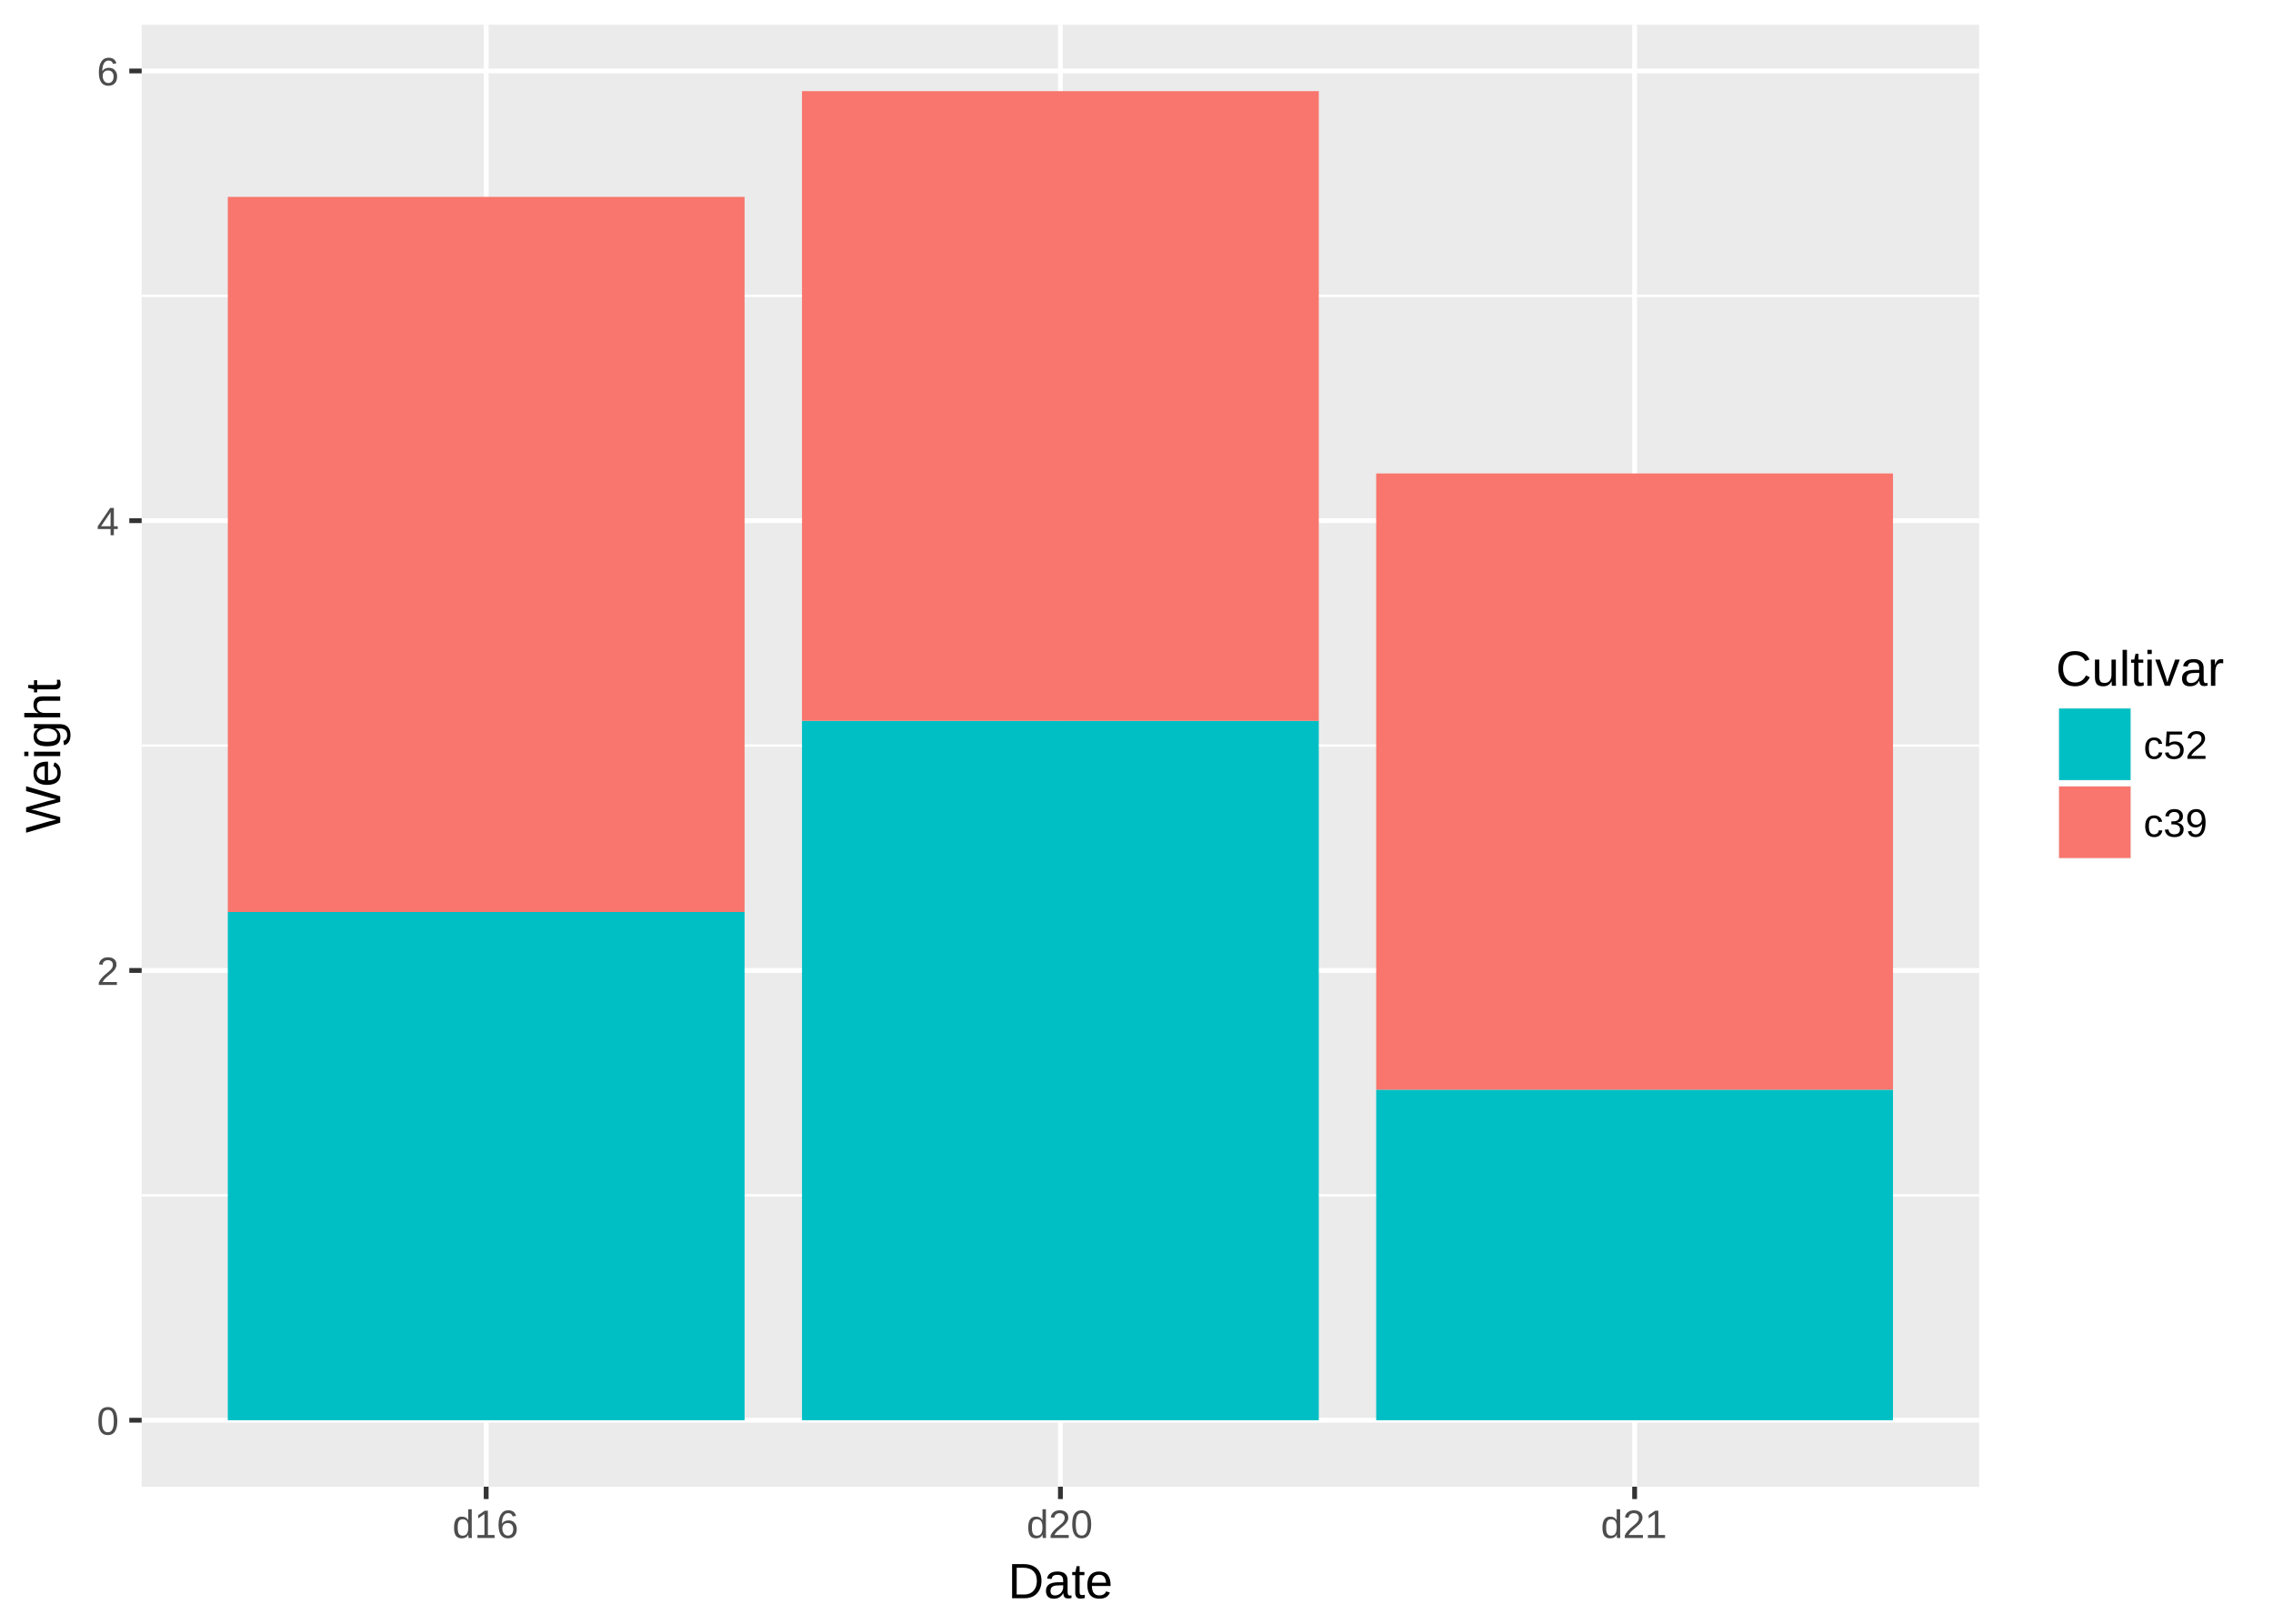
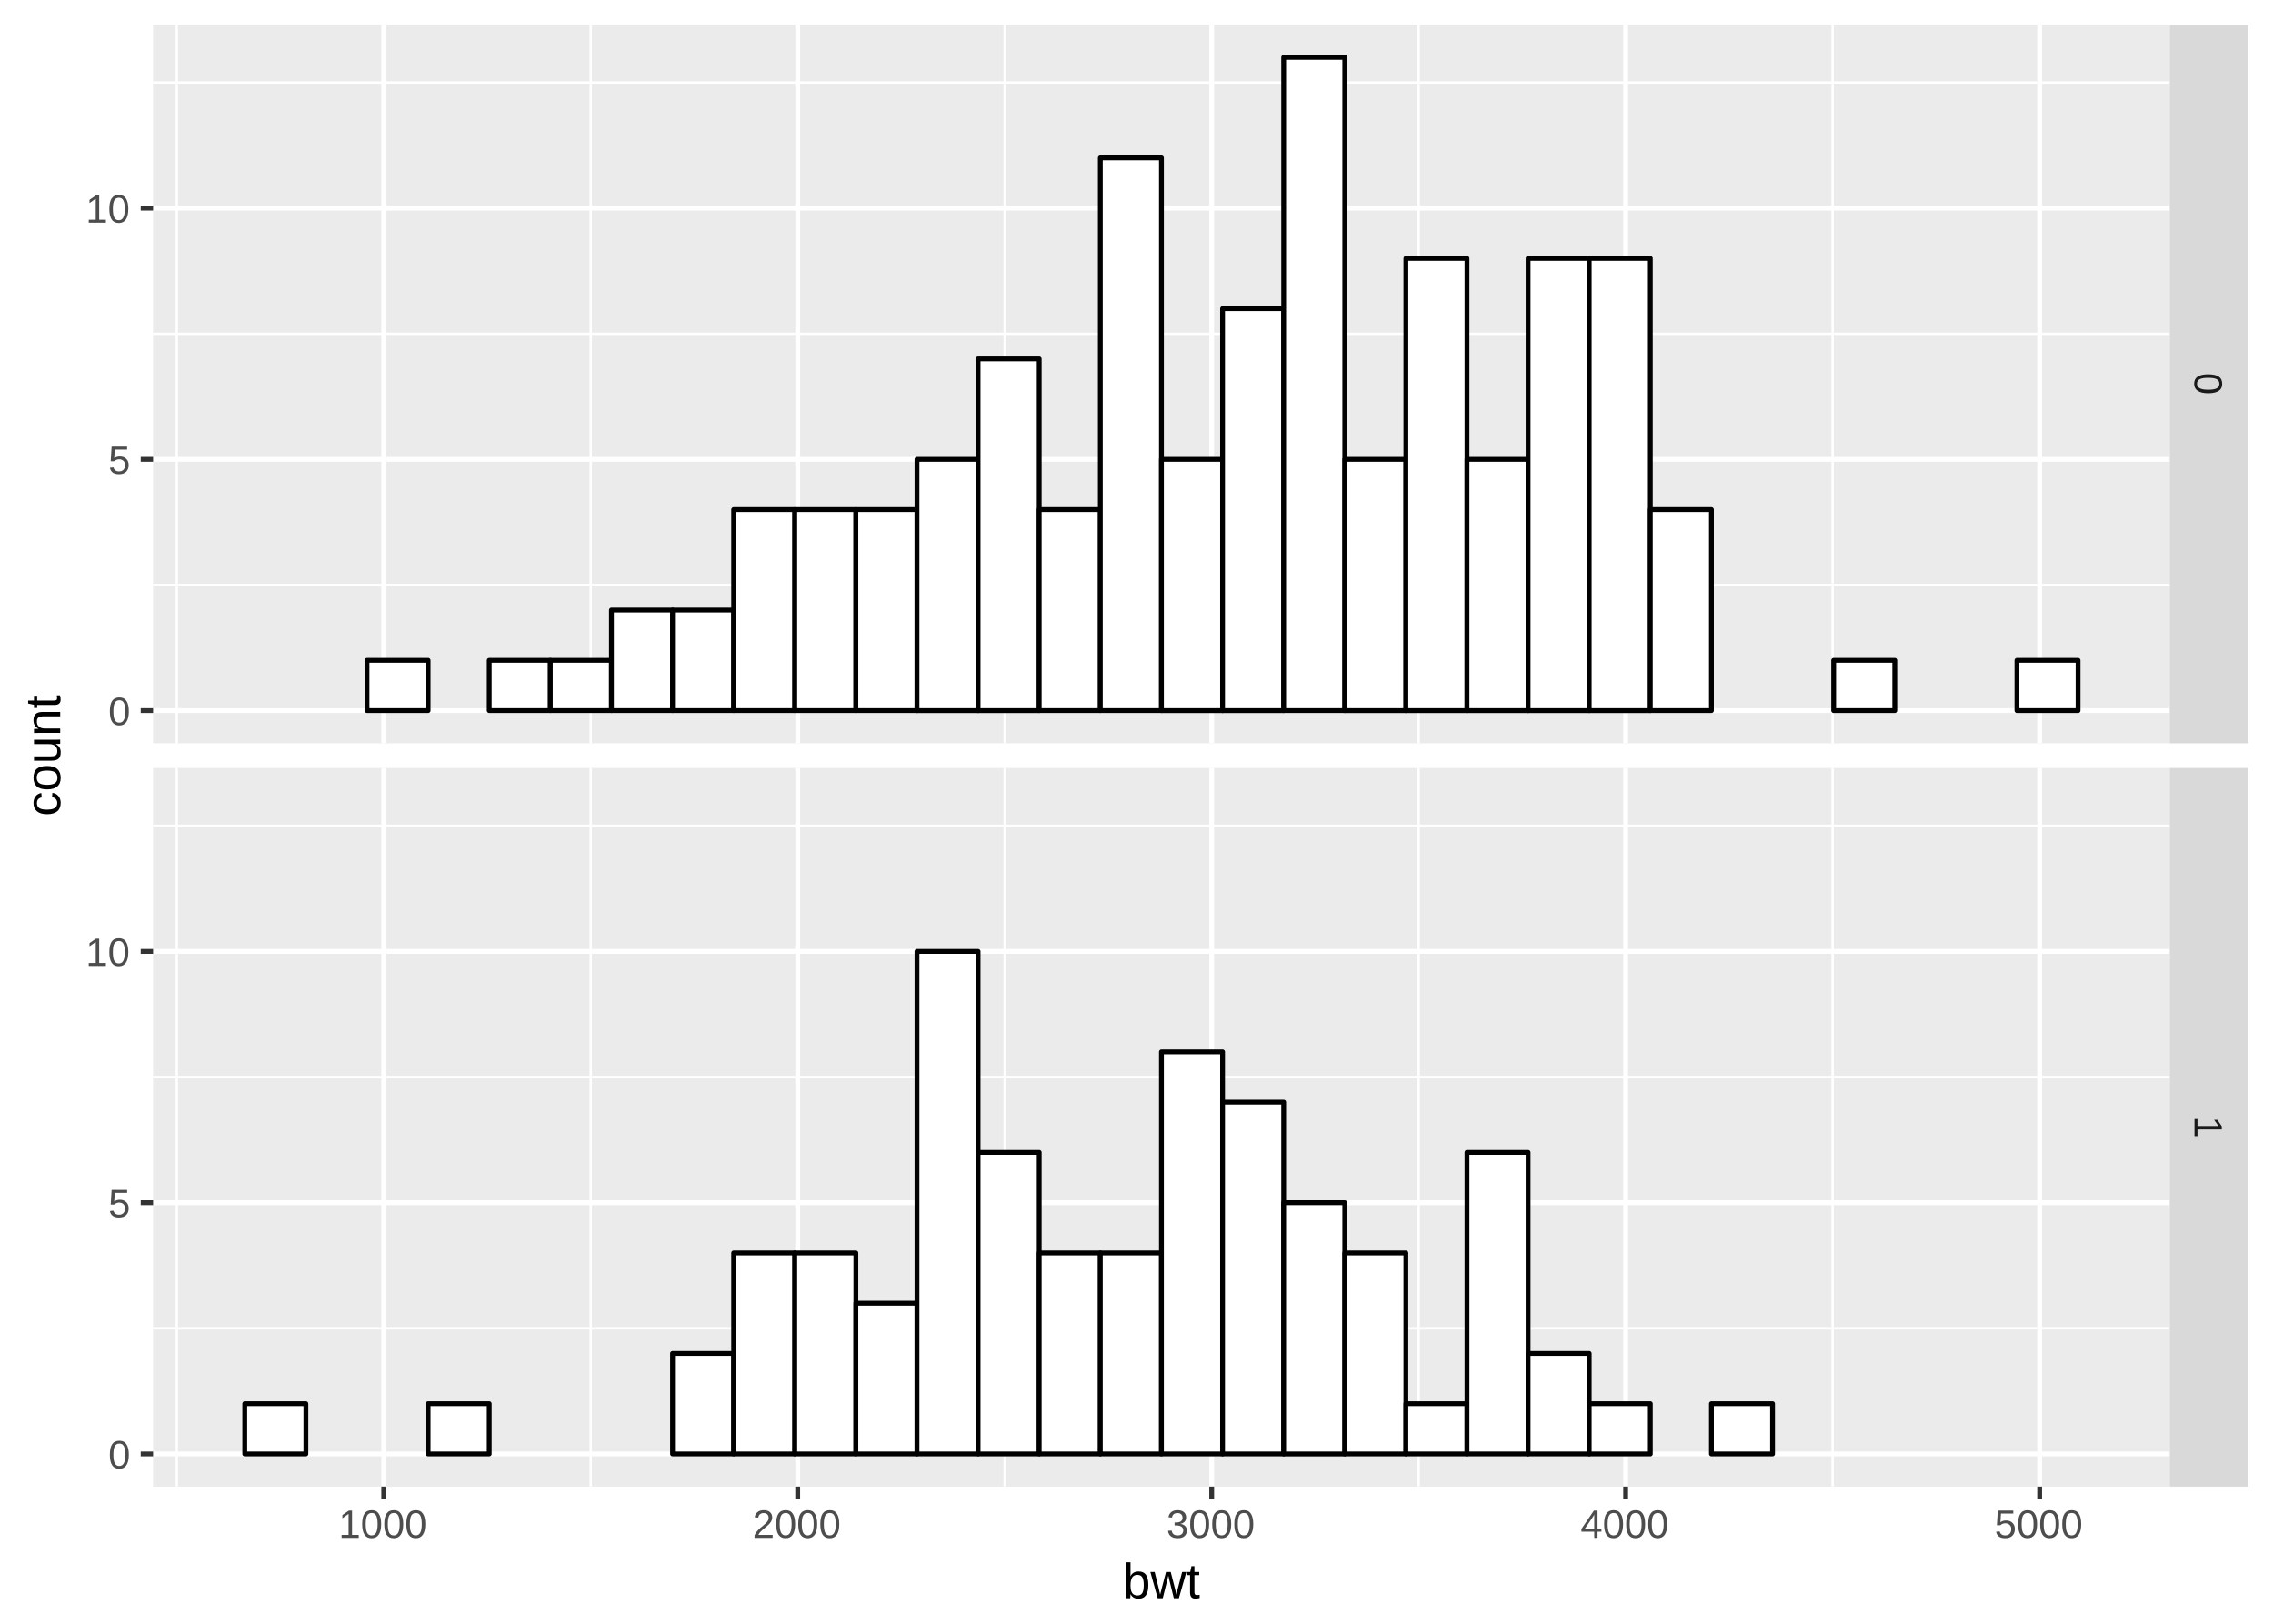
<svg xmlns="http://www.w3.org/2000/svg" viewBox="0 0 504.00 360.00">
  <defs>
    <style type="text/css">
    line, polyline, path, rect, circle {
      fill: none;
      stroke: #000000;
      stroke-linecap: round;
      stroke-linejoin: round;
      stroke-miterlimit: 10.00;
    }
  </style>
  </defs>
  <rect width="100%" height="100%" style="stroke: none; fill: #FFFFFF;" />
  <rect x="0.00" y="0.00" width="504.00" height="360.00" style="stroke-width: 1.07; stroke: #FFFFFF; fill: #FFFFFF;" />
  <defs>
-     <clipPath id="cpMzEuNDEwOHw0MzguODM5fDMyOS42MTd8NS40Nzk0NQ==">
-       <rect x="31.41" y="5.48" width="407.43" height="324.14" />
-     </clipPath>
-   </defs>
-   <rect x="31.41" y="5.48" width="407.43" height="324.14" style="stroke-width: 1.07; stroke: none; fill: #EBEBEB;" clip-path="url(#cpMzEuNDEwOHw0MzguODM5fDMyOS42MTd8NS40Nzk0NQ==)" />
-   <polyline points="31.41,265.02 438.84,265.02 " style="stroke-width: 0.53; stroke: #FFFFFF; stroke-linecap: butt;" clip-path="url(#cpMzEuNDEwOHw0MzguODM5fDMyOS42MTd8NS40Nzk0NQ==)" />
-   <polyline points="31.41,165.30 438.84,165.30 " style="stroke-width: 0.53; stroke: #FFFFFF; stroke-linecap: butt;" clip-path="url(#cpMzEuNDEwOHw0MzguODM5fDMyOS42MTd8NS40Nzk0NQ==)" />
-   <polyline points="31.41,65.59 438.84,65.59 " style="stroke-width: 0.53; stroke: #FFFFFF; stroke-linecap: butt;" clip-path="url(#cpMzEuNDEwOHw0MzguODM5fDMyOS42MTd8NS40Nzk0NQ==)" />
-   <polyline points="31.41,314.88 438.84,314.88 " style="stroke-width: 1.07; stroke: #FFFFFF; stroke-linecap: butt;" clip-path="url(#cpMzEuNDEwOHw0MzguODM5fDMyOS42MTd8NS40Nzk0NQ==)" />
-   <polyline points="31.41,215.16 438.84,215.16 " style="stroke-width: 1.07; stroke: #FFFFFF; stroke-linecap: butt;" clip-path="url(#cpMzEuNDEwOHw0MzguODM5fDMyOS42MTd8NS40Nzk0NQ==)" />
-   <polyline points="31.41,115.44 438.84,115.44 " style="stroke-width: 1.07; stroke: #FFFFFF; stroke-linecap: butt;" clip-path="url(#cpMzEuNDEwOHw0MzguODM5fDMyOS42MTd8NS40Nzk0NQ==)" />
-   <polyline points="31.41,15.73 438.84,15.73 " style="stroke-width: 1.07; stroke: #FFFFFF; stroke-linecap: butt;" clip-path="url(#cpMzEuNDEwOHw0MzguODM5fDMyOS42MTd8NS40Nzk0NQ==)" />
-   <polyline points="107.80,329.62 107.80,5.48 " style="stroke-width: 1.07; stroke: #FFFFFF; stroke-linecap: butt;" clip-path="url(#cpMzEuNDEwOHw0MzguODM5fDMyOS42MTd8NS40Nzk0NQ==)" />
-   <polyline points="235.13,329.62 235.13,5.48 " style="stroke-width: 1.07; stroke: #FFFFFF; stroke-linecap: butt;" clip-path="url(#cpMzEuNDEwOHw0MzguODM5fDMyOS42MTd8NS40Nzk0NQ==)" />
-   <polyline points="362.45,329.62 362.45,5.48 " style="stroke-width: 1.07; stroke: #FFFFFF; stroke-linecap: butt;" clip-path="url(#cpMzEuNDEwOHw0MzguODM5fDMyOS42MTd8NS40Nzk0NQ==)" />
-   <rect x="50.51" y="202.20" width="114.59" height="112.68" style="stroke-width: 1.07; stroke: none; stroke-linecap: butt; fill: #00BFC4;" clip-path="url(#cpMzEuNDEwOHw0MzguODM5fDMyOS42MTd8NS40Nzk0NQ==)" />
-   <rect x="50.51" y="43.65" width="114.59" height="158.55" style="stroke-width: 1.07; stroke: none; stroke-linecap: butt; fill: #F8766D;" clip-path="url(#cpMzEuNDEwOHw0MzguODM5fDMyOS42MTd8NS40Nzk0NQ==)" />
-   <rect x="177.83" y="159.82" width="114.59" height="155.06" style="stroke-width: 1.07; stroke: none; stroke-linecap: butt; fill: #00BFC4;" clip-path="url(#cpMzEuNDEwOHw0MzguODM5fDMyOS42MTd8NS40Nzk0NQ==)" />
-   <rect x="177.83" y="20.21" width="114.59" height="139.61" style="stroke-width: 1.07; stroke: none; stroke-linecap: butt; fill: #F8766D;" clip-path="url(#cpMzEuNDEwOHw0MzguODM5fDMyOS42MTd8NS40Nzk0NQ==)" />
-   <rect x="305.15" y="241.59" width="114.59" height="73.29" style="stroke-width: 1.07; stroke: none; stroke-linecap: butt; fill: #00BFC4;" clip-path="url(#cpMzEuNDEwOHw0MzguODM5fDMyOS42MTd8NS40Nzk0NQ==)" />
-   <rect x="305.15" y="104.97" width="114.59" height="136.62" style="stroke-width: 1.07; stroke: none; stroke-linecap: butt; fill: #F8766D;" clip-path="url(#cpMzEuNDEwOHw0MzguODM5fDMyOS42MTd8NS40Nzk0NQ==)" />
-   <defs>
-     <clipPath id="cpMHw1MDR8MzYwfDA=">
-       <rect x="0.00" y="0.00" width="504.00" height="360.00" />
-     </clipPath>
-   </defs>
-   <g clip-path="url(#cpMHw1MDR8MzYwfDA=)">
-     <text x="21.47" y="318.10" style="font-size: 8.80px; fill: #4D4D4D; font-family: Arial;" textLength="5.01px" lengthAdjust="spacingAndGlyphs">0</text>
-   </g>
-   <g clip-path="url(#cpMHw1MDR8MzYwfDA=)">
-     <text x="21.47" y="218.38" style="font-size: 8.80px; fill: #4D4D4D; font-family: Arial;" textLength="5.01px" lengthAdjust="spacingAndGlyphs">2</text>
-   </g>
-   <g clip-path="url(#cpMHw1MDR8MzYwfDA=)">
-     <text x="21.47" y="118.66" style="font-size: 8.80px; fill: #4D4D4D; font-family: Arial;" textLength="5.01px" lengthAdjust="spacingAndGlyphs">4</text>
-   </g>
-   <g clip-path="url(#cpMHw1MDR8MzYwfDA=)">
-     <text x="21.47" y="18.94" style="font-size: 8.80px; fill: #4D4D4D; font-family: Arial;" textLength="5.01px" lengthAdjust="spacingAndGlyphs">6</text>
-   </g>
-   <polyline points="28.67,314.88 31.41,314.88 " style="stroke-width: 1.07; stroke: #333333; stroke-linecap: butt;" clip-path="url(#cpMHw1MDR8MzYwfDA=)" />
-   <polyline points="28.67,215.16 31.41,215.16 " style="stroke-width: 1.07; stroke: #333333; stroke-linecap: butt;" clip-path="url(#cpMHw1MDR8MzYwfDA=)" />
-   <polyline points="28.67,115.44 31.41,115.44 " style="stroke-width: 1.07; stroke: #333333; stroke-linecap: butt;" clip-path="url(#cpMHw1MDR8MzYwfDA=)" />
-   <polyline points="28.67,15.73 31.41,15.73 " style="stroke-width: 1.07; stroke: #333333; stroke-linecap: butt;" clip-path="url(#cpMHw1MDR8MzYwfDA=)" />
-   <polyline points="107.80,332.36 107.80,329.62 " style="stroke-width: 1.07; stroke: #333333; stroke-linecap: butt;" clip-path="url(#cpMHw1MDR8MzYwfDA=)" />
-   <polyline points="235.13,332.36 235.13,329.62 " style="stroke-width: 1.07; stroke: #333333; stroke-linecap: butt;" clip-path="url(#cpMHw1MDR8MzYwfDA=)" />
-   <polyline points="362.45,332.36 362.45,329.62 " style="stroke-width: 1.07; stroke: #333333; stroke-linecap: butt;" clip-path="url(#cpMHw1MDR8MzYwfDA=)" />
-   <g clip-path="url(#cpMHw1MDR8MzYwfDA=)">
-     <text x="100.30" y="340.99" style="font-size: 8.80px; fill: #4D4D4D; font-family: Arial;" textLength="15.02px" lengthAdjust="spacingAndGlyphs">d16</text>
-   </g>
-   <g clip-path="url(#cpMHw1MDR8MzYwfDA=)">
-     <text x="227.62" y="340.99" style="font-size: 8.80px; fill: #4D4D4D; font-family: Arial;" textLength="15.02px" lengthAdjust="spacingAndGlyphs">d20</text>
-   </g>
-   <g clip-path="url(#cpMHw1MDR8MzYwfDA=)">
-     <text x="354.94" y="340.99" style="font-size: 8.80px; fill: #4D4D4D; font-family: Arial;" textLength="15.02px" lengthAdjust="spacingAndGlyphs">d21</text>
-   </g>
-   <g clip-path="url(#cpMHw1MDR8MzYwfDA=)">
-     <text x="223.51" y="354.34" style="font-size: 11.00px; font-family: Arial;" textLength="23.24px" lengthAdjust="spacingAndGlyphs">Date</text>
-   </g>
-   <g clip-path="url(#cpMHw1MDR8MzYwfDA=)">
-     <text transform="translate(13.35,184.67) rotate(-90)" style="font-size: 11.00px; font-family: Arial;" textLength="34.24px" lengthAdjust="spacingAndGlyphs">Weight</text>
-   </g>
-   <rect x="450.18" y="138.49" width="48.34" height="58.12" style="stroke-width: 1.07; stroke: none; fill: #FFFFFF;" clip-path="url(#cpMHw1MDR8MzYwfDA=)" />
-   <g clip-path="url(#cpMHw1MDR8MzYwfDA=)">
-     <text x="455.85" y="152.05" style="font-size: 11.00px; font-family: Arial;" textLength="37.29px" lengthAdjust="spacingAndGlyphs">Cultivar</text>
-   </g>
-   <rect x="455.85" y="156.38" width="17.28" height="17.28" style="stroke-width: 1.07; stroke: #FFFFFF; fill: #F2F2F2;" clip-path="url(#cpMHw1MDR8MzYwfDA=)" />
-   <rect x="456.56" y="157.09" width="15.86" height="15.86" style="stroke-width: 1.07; stroke: none; stroke-linejoin: miter; fill: #00BFC4;" clip-path="url(#cpMHw1MDR8MzYwfDA=)" />
-   <rect x="455.85" y="173.66" width="17.28" height="17.28" style="stroke-width: 1.07; stroke: #FFFFFF; fill: #F2F2F2;" clip-path="url(#cpMHw1MDR8MzYwfDA=)" />
-   <rect x="456.56" y="174.37" width="15.86" height="15.86" style="stroke-width: 1.07; stroke: none; stroke-linejoin: miter; fill: #F8766D;" clip-path="url(#cpMHw1MDR8MzYwfDA=)" />
-   <g clip-path="url(#cpMHw1MDR8MzYwfDA=)">
-     <text x="475.29" y="168.24" style="font-size: 8.80px; font-family: Arial;" textLength="14.51px" lengthAdjust="spacingAndGlyphs">c52</text>
-   </g>
-   <g clip-path="url(#cpMHw1MDR8MzYwfDA=)">
-     <text x="475.29" y="185.52" style="font-size: 8.80px; font-family: Arial;" textLength="14.51px" lengthAdjust="spacingAndGlyphs">c39</text>
+     <clipPath id="cpMzMuOTUzNHw0ODEuMXwxNjQuNzk2fDUuNDc5NDU=">
+       <rect x="33.95" y="5.48" width="447.15" height="159.32" />
+     </clipPath>
+   </defs>
+   <rect x="33.95" y="5.48" width="447.15" height="159.32" style="stroke-width: 1.07; stroke: none; fill: #EBEBEB;" clip-path="url(#cpMzMuOTUzNHw0ODEuMXwxNjQuNzk2fDUuNDc5NDU=)" />
+   <polyline points="33.95,129.70 481.10,129.70 " style="stroke-width: 0.53; stroke: #FFFFFF; stroke-linecap: butt;" clip-path="url(#cpMzMuOTUzNHw0ODEuMXwxNjQuNzk2fDUuNDc5NDU=)" />
+   <polyline points="33.95,74.00 481.10,74.00 " style="stroke-width: 0.53; stroke: #FFFFFF; stroke-linecap: butt;" clip-path="url(#cpMzMuOTUzNHw0ODEuMXwxNjQuNzk2fDUuNDc5NDU=)" />
+   <polyline points="33.95,18.29 481.10,18.29 " style="stroke-width: 0.53; stroke: #FFFFFF; stroke-linecap: butt;" clip-path="url(#cpMzMuOTUzNHw0ODEuMXwxNjQuNzk2fDUuNDc5NDU=)" />
+   <polyline points="39.20,164.80 39.20,5.48 " style="stroke-width: 0.53; stroke: #FFFFFF; stroke-linecap: butt;" clip-path="url(#cpMzMuOTUzNHw0ODEuMXwxNjQuNzk2fDUuNDc5NDU=)" />
+   <polyline points="130.99,164.80 130.99,5.48 " style="stroke-width: 0.53; stroke: #FFFFFF; stroke-linecap: butt;" clip-path="url(#cpMzMuOTUzNHw0ODEuMXwxNjQuNzk2fDUuNDc5NDU=)" />
+   <polyline points="222.78,164.80 222.78,5.48 " style="stroke-width: 0.53; stroke: #FFFFFF; stroke-linecap: butt;" clip-path="url(#cpMzMuOTUzNHw0ODEuMXwxNjQuNzk2fDUuNDc5NDU=)" />
+   <polyline points="314.56,164.80 314.56,5.48 " style="stroke-width: 0.53; stroke: #FFFFFF; stroke-linecap: butt;" clip-path="url(#cpMzMuOTUzNHw0ODEuMXwxNjQuNzk2fDUuNDc5NDU=)" />
+   <polyline points="406.35,164.80 406.35,5.48 " style="stroke-width: 0.53; stroke: #FFFFFF; stroke-linecap: butt;" clip-path="url(#cpMzMuOTUzNHw0ODEuMXwxNjQuNzk2fDUuNDc5NDU=)" />
+   <polyline points="33.95,157.55 481.10,157.55 " style="stroke-width: 1.07; stroke: #FFFFFF; stroke-linecap: butt;" clip-path="url(#cpMzMuOTUzNHw0ODEuMXwxNjQuNzk2fDUuNDc5NDU=)" />
+   <polyline points="33.95,101.85 481.10,101.85 " style="stroke-width: 1.07; stroke: #FFFFFF; stroke-linecap: butt;" clip-path="url(#cpMzMuOTUzNHw0ODEuMXwxNjQuNzk2fDUuNDc5NDU=)" />
+   <polyline points="33.95,46.14 481.10,46.14 " style="stroke-width: 1.07; stroke: #FFFFFF; stroke-linecap: butt;" clip-path="url(#cpMzMuOTUzNHw0ODEuMXwxNjQuNzk2fDUuNDc5NDU=)" />
+   <polyline points="85.09,164.80 85.09,5.48 " style="stroke-width: 1.07; stroke: #FFFFFF; stroke-linecap: butt;" clip-path="url(#cpMzMuOTUzNHw0ODEuMXwxNjQuNzk2fDUuNDc5NDU=)" />
+   <polyline points="176.88,164.80 176.88,5.48 " style="stroke-width: 1.07; stroke: #FFFFFF; stroke-linecap: butt;" clip-path="url(#cpMzMuOTUzNHw0ODEuMXwxNjQuNzk2fDUuNDc5NDU=)" />
+   <polyline points="268.67,164.80 268.67,5.48 " style="stroke-width: 1.07; stroke: #FFFFFF; stroke-linecap: butt;" clip-path="url(#cpMzMuOTUzNHw0ODEuMXwxNjQuNzk2fDUuNDc5NDU=)" />
+   <polyline points="360.46,164.80 360.46,5.48 " style="stroke-width: 1.07; stroke: #FFFFFF; stroke-linecap: butt;" clip-path="url(#cpMzMuOTUzNHw0ODEuMXwxNjQuNzk2fDUuNDc5NDU=)" />
+   <polyline points="452.25,164.80 452.25,5.48 " style="stroke-width: 1.07; stroke: #FFFFFF; stroke-linecap: butt;" clip-path="url(#cpMzMuOTUzNHw0ODEuMXwxNjQuNzk2fDUuNDc5NDU=)" />
+   <rect x="54.28" y="157.55" width="13.55" height="0.00" style="stroke-width: 1.07; stroke-linecap: butt; fill: #FFFFFF;" clip-path="url(#cpMzMuOTUzNHw0ODEuMXwxNjQuNzk2fDUuNDc5NDU=)" />
+   <rect x="67.83" y="157.55" width="13.55" height="0.00" style="stroke-width: 1.07; stroke-linecap: butt; fill: #FFFFFF;" clip-path="url(#cpMzMuOTUzNHw0ODEuMXwxNjQuNzk2fDUuNDc5NDU=)" />
+   <rect x="81.38" y="146.41" width="13.55" height="11.14" style="stroke-width: 1.07; stroke-linecap: butt; fill: #FFFFFF;" clip-path="url(#cpMzMuOTUzNHw0ODEuMXwxNjQuNzk2fDUuNDc5NDU=)" />
+   <rect x="94.93" y="157.55" width="13.55" height="0.00" style="stroke-width: 1.07; stroke-linecap: butt; fill: #FFFFFF;" clip-path="url(#cpMzMuOTUzNHw0ODEuMXwxNjQuNzk2fDUuNDc5NDU=)" />
+   <rect x="108.48" y="146.41" width="13.55" height="11.14" style="stroke-width: 1.07; stroke-linecap: butt; fill: #FFFFFF;" clip-path="url(#cpMzMuOTUzNHw0ODEuMXwxNjQuNzk2fDUuNDc5NDU=)" />
+   <rect x="122.03" y="146.41" width="13.55" height="11.14" style="stroke-width: 1.07; stroke-linecap: butt; fill: #FFFFFF;" clip-path="url(#cpMzMuOTUzNHw0ODEuMXwxNjQuNzk2fDUuNDc5NDU=)" />
+   <rect x="135.58" y="135.27" width="13.55" height="22.28" style="stroke-width: 1.07; stroke-linecap: butt; fill: #FFFFFF;" clip-path="url(#cpMzMuOTUzNHw0ODEuMXwxNjQuNzk2fDUuNDc5NDU=)" />
+   <rect x="149.13" y="135.27" width="13.55" height="22.28" style="stroke-width: 1.07; stroke-linecap: butt; fill: #FFFFFF;" clip-path="url(#cpMzMuOTUzNHw0ODEuMXwxNjQuNzk2fDUuNDc5NDU=)" />
+   <rect x="162.68" y="112.99" width="13.55" height="44.56" style="stroke-width: 1.07; stroke-linecap: butt; fill: #FFFFFF;" clip-path="url(#cpMzMuOTUzNHw0ODEuMXwxNjQuNzk2fDUuNDc5NDU=)" />
+   <rect x="176.23" y="112.99" width="13.55" height="44.56" style="stroke-width: 1.07; stroke-linecap: butt; fill: #FFFFFF;" clip-path="url(#cpMzMuOTUzNHw0ODEuMXwxNjQuNzk2fDUuNDc5NDU=)" />
+   <rect x="189.78" y="112.99" width="13.55" height="44.56" style="stroke-width: 1.07; stroke-linecap: butt; fill: #FFFFFF;" clip-path="url(#cpMzMuOTUzNHw0ODEuMXwxNjQuNzk2fDUuNDc5NDU=)" />
+   <rect x="203.33" y="101.85" width="13.55" height="55.71" style="stroke-width: 1.07; stroke-linecap: butt; fill: #FFFFFF;" clip-path="url(#cpMzMuOTUzNHw0ODEuMXwxNjQuNzk2fDUuNDc5NDU=)" />
+   <rect x="216.88" y="79.57" width="13.55" height="77.99" style="stroke-width: 1.07; stroke-linecap: butt; fill: #FFFFFF;" clip-path="url(#cpMzMuOTUzNHw0ODEuMXwxNjQuNzk2fDUuNDc5NDU=)" />
+   <rect x="230.43" y="112.99" width="13.55" height="44.56" style="stroke-width: 1.07; stroke-linecap: butt; fill: #FFFFFF;" clip-path="url(#cpMzMuOTUzNHw0ODEuMXwxNjQuNzk2fDUuNDc5NDU=)" />
+   <rect x="243.98" y="35.00" width="13.55" height="122.55" style="stroke-width: 1.07; stroke-linecap: butt; fill: #FFFFFF;" clip-path="url(#cpMzMuOTUzNHw0ODEuMXwxNjQuNzk2fDUuNDc5NDU=)" />
+   <rect x="257.53" y="101.85" width="13.55" height="55.71" style="stroke-width: 1.07; stroke-linecap: butt; fill: #FFFFFF;" clip-path="url(#cpMzMuOTUzNHw0ODEuMXwxNjQuNzk2fDUuNDc5NDU=)" />
+   <rect x="271.08" y="68.43" width="13.55" height="89.13" style="stroke-width: 1.07; stroke-linecap: butt; fill: #FFFFFF;" clip-path="url(#cpMzMuOTUzNHw0ODEuMXwxNjQuNzk2fDUuNDc5NDU=)" />
+   <rect x="284.63" y="12.72" width="13.55" height="144.83" style="stroke-width: 1.07; stroke-linecap: butt; fill: #FFFFFF;" clip-path="url(#cpMzMuOTUzNHw0ODEuMXwxNjQuNzk2fDUuNDc5NDU=)" />
+   <rect x="298.18" y="101.85" width="13.55" height="55.71" style="stroke-width: 1.07; stroke-linecap: butt; fill: #FFFFFF;" clip-path="url(#cpMzMuOTUzNHw0ODEuMXwxNjQuNzk2fDUuNDc5NDU=)" />
+   <rect x="311.73" y="57.29" width="13.55" height="100.27" style="stroke-width: 1.07; stroke-linecap: butt; fill: #FFFFFF;" clip-path="url(#cpMzMuOTUzNHw0ODEuMXwxNjQuNzk2fDUuNDc5NDU=)" />
+   <rect x="325.28" y="101.85" width="13.55" height="55.71" style="stroke-width: 1.07; stroke-linecap: butt; fill: #FFFFFF;" clip-path="url(#cpMzMuOTUzNHw0ODEuMXwxNjQuNzk2fDUuNDc5NDU=)" />
+   <rect x="338.83" y="57.29" width="13.55" height="100.27" style="stroke-width: 1.07; stroke-linecap: butt; fill: #FFFFFF;" clip-path="url(#cpMzMuOTUzNHw0ODEuMXwxNjQuNzk2fDUuNDc5NDU=)" />
+   <rect x="352.38" y="57.29" width="13.55" height="100.27" style="stroke-width: 1.07; stroke-linecap: butt; fill: #FFFFFF;" clip-path="url(#cpMzMuOTUzNHw0ODEuMXwxNjQuNzk2fDUuNDc5NDU=)" />
+   <rect x="365.93" y="112.99" width="13.55" height="44.56" style="stroke-width: 1.07; stroke-linecap: butt; fill: #FFFFFF;" clip-path="url(#cpMzMuOTUzNHw0ODEuMXwxNjQuNzk2fDUuNDc5NDU=)" />
+   <rect x="379.48" y="157.55" width="13.55" height="0.00" style="stroke-width: 1.07; stroke-linecap: butt; fill: #FFFFFF;" clip-path="url(#cpMzMuOTUzNHw0ODEuMXwxNjQuNzk2fDUuNDc5NDU=)" />
+   <rect x="393.03" y="157.55" width="13.55" height="0.00" style="stroke-width: 1.07; stroke-linecap: butt; fill: #FFFFFF;" clip-path="url(#cpMzMuOTUzNHw0ODEuMXwxNjQuNzk2fDUuNDc5NDU=)" />
+   <rect x="406.58" y="146.41" width="13.55" height="11.14" style="stroke-width: 1.07; stroke-linecap: butt; fill: #FFFFFF;" clip-path="url(#cpMzMuOTUzNHw0ODEuMXwxNjQuNzk2fDUuNDc5NDU=)" />
+   <rect x="420.13" y="157.55" width="13.55" height="0.00" style="stroke-width: 1.07; stroke-linecap: butt; fill: #FFFFFF;" clip-path="url(#cpMzMuOTUzNHw0ODEuMXwxNjQuNzk2fDUuNDc5NDU=)" />
+   <rect x="433.68" y="157.55" width="13.55" height="0.00" style="stroke-width: 1.07; stroke-linecap: butt; fill: #FFFFFF;" clip-path="url(#cpMzMuOTUzNHw0ODEuMXwxNjQuNzk2fDUuNDc5NDU=)" />
+   <rect x="447.22" y="146.41" width="13.55" height="11.14" style="stroke-width: 1.07; stroke-linecap: butt; fill: #FFFFFF;" clip-path="url(#cpMzMuOTUzNHw0ODEuMXwxNjQuNzk2fDUuNDc5NDU=)" />
+   <defs>
+     <clipPath id="cpMHw1MDR8MzYwfDA=">
+       <rect x="0.00" y="0.00" width="504.00" height="360.00" />
+     </clipPath>
+   </defs>
+   <defs>
+     <clipPath id="cpMzMuOTUzNHw0ODEuMXwzMjkuNTkzfDE3MC4yNzY=">
+       <rect x="33.95" y="170.28" width="447.15" height="159.32" />
+     </clipPath>
+   </defs>
+   <rect x="33.95" y="170.28" width="447.15" height="159.32" style="stroke-width: 1.07; stroke: none; fill: #EBEBEB;" clip-path="url(#cpMzMuOTUzNHw0ODEuMXwzMjkuNTkzfDE3MC4yNzY=)" />
+   <polyline points="33.95,294.50 481.10,294.50 " style="stroke-width: 0.53; stroke: #FFFFFF; stroke-linecap: butt;" clip-path="url(#cpMzMuOTUzNHw0ODEuMXwzMjkuNTkzfDE3MC4yNzY=)" />
+   <polyline points="33.95,238.79 481.10,238.79 " style="stroke-width: 0.53; stroke: #FFFFFF; stroke-linecap: butt;" clip-path="url(#cpMzMuOTUzNHw0ODEuMXwzMjkuNTkzfDE3MC4yNzY=)" />
+   <polyline points="33.95,183.09 481.10,183.09 " style="stroke-width: 0.53; stroke: #FFFFFF; stroke-linecap: butt;" clip-path="url(#cpMzMuOTUzNHw0ODEuMXwzMjkuNTkzfDE3MC4yNzY=)" />
+   <polyline points="39.20,329.59 39.20,170.28 " style="stroke-width: 0.53; stroke: #FFFFFF; stroke-linecap: butt;" clip-path="url(#cpMzMuOTUzNHw0ODEuMXwzMjkuNTkzfDE3MC4yNzY=)" />
+   <polyline points="130.99,329.59 130.99,170.28 " style="stroke-width: 0.53; stroke: #FFFFFF; stroke-linecap: butt;" clip-path="url(#cpMzMuOTUzNHw0ODEuMXwzMjkuNTkzfDE3MC4yNzY=)" />
+   <polyline points="222.78,329.59 222.78,170.28 " style="stroke-width: 0.53; stroke: #FFFFFF; stroke-linecap: butt;" clip-path="url(#cpMzMuOTUzNHw0ODEuMXwzMjkuNTkzfDE3MC4yNzY=)" />
+   <polyline points="314.56,329.59 314.56,170.28 " style="stroke-width: 0.53; stroke: #FFFFFF; stroke-linecap: butt;" clip-path="url(#cpMzMuOTUzNHw0ODEuMXwzMjkuNTkzfDE3MC4yNzY=)" />
+   <polyline points="406.35,329.59 406.35,170.28 " style="stroke-width: 0.53; stroke: #FFFFFF; stroke-linecap: butt;" clip-path="url(#cpMzMuOTUzNHw0ODEuMXwzMjkuNTkzfDE3MC4yNzY=)" />
+   <polyline points="33.95,322.35 481.10,322.35 " style="stroke-width: 1.07; stroke: #FFFFFF; stroke-linecap: butt;" clip-path="url(#cpMzMuOTUzNHw0ODEuMXwzMjkuNTkzfDE3MC4yNzY=)" />
+   <polyline points="33.95,266.65 481.10,266.65 " style="stroke-width: 1.07; stroke: #FFFFFF; stroke-linecap: butt;" clip-path="url(#cpMzMuOTUzNHw0ODEuMXwzMjkuNTkzfDE3MC4yNzY=)" />
+   <polyline points="33.95,210.94 481.10,210.94 " style="stroke-width: 1.07; stroke: #FFFFFF; stroke-linecap: butt;" clip-path="url(#cpMzMuOTUzNHw0ODEuMXwzMjkuNTkzfDE3MC4yNzY=)" />
+   <polyline points="85.09,329.59 85.09,170.28 " style="stroke-width: 1.07; stroke: #FFFFFF; stroke-linecap: butt;" clip-path="url(#cpMzMuOTUzNHw0ODEuMXwzMjkuNTkzfDE3MC4yNzY=)" />
+   <polyline points="176.88,329.59 176.88,170.28 " style="stroke-width: 1.07; stroke: #FFFFFF; stroke-linecap: butt;" clip-path="url(#cpMzMuOTUzNHw0ODEuMXwzMjkuNTkzfDE3MC4yNzY=)" />
+   <polyline points="268.67,329.59 268.67,170.28 " style="stroke-width: 1.07; stroke: #FFFFFF; stroke-linecap: butt;" clip-path="url(#cpMzMuOTUzNHw0ODEuMXwzMjkuNTkzfDE3MC4yNzY=)" />
+   <polyline points="360.46,329.59 360.46,170.28 " style="stroke-width: 1.07; stroke: #FFFFFF; stroke-linecap: butt;" clip-path="url(#cpMzMuOTUzNHw0ODEuMXwzMjkuNTkzfDE3MC4yNzY=)" />
+   <polyline points="452.25,329.59 452.25,170.28 " style="stroke-width: 1.07; stroke: #FFFFFF; stroke-linecap: butt;" clip-path="url(#cpMzMuOTUzNHw0ODEuMXwzMjkuNTkzfDE3MC4yNzY=)" />
+   <rect x="54.28" y="311.21" width="13.55" height="11.14" style="stroke-width: 1.07; stroke-linecap: butt; fill: #FFFFFF;" clip-path="url(#cpMzMuOTUzNHw0ODEuMXwzMjkuNTkzfDE3MC4yNzY=)" />
+   <rect x="67.83" y="322.35" width="13.55" height="0.00" style="stroke-width: 1.07; stroke-linecap: butt; fill: #FFFFFF;" clip-path="url(#cpMzMuOTUzNHw0ODEuMXwzMjkuNTkzfDE3MC4yNzY=)" />
+   <rect x="81.38" y="322.35" width="13.55" height="0.00" style="stroke-width: 1.07; stroke-linecap: butt; fill: #FFFFFF;" clip-path="url(#cpMzMuOTUzNHw0ODEuMXwzMjkuNTkzfDE3MC4yNzY=)" />
+   <rect x="94.93" y="311.21" width="13.55" height="11.14" style="stroke-width: 1.07; stroke-linecap: butt; fill: #FFFFFF;" clip-path="url(#cpMzMuOTUzNHw0ODEuMXwzMjkuNTkzfDE3MC4yNzY=)" />
+   <rect x="108.48" y="322.35" width="13.55" height="0.00" style="stroke-width: 1.07; stroke-linecap: butt; fill: #FFFFFF;" clip-path="url(#cpMzMuOTUzNHw0ODEuMXwzMjkuNTkzfDE3MC4yNzY=)" />
+   <rect x="122.03" y="322.35" width="13.55" height="0.00" style="stroke-width: 1.07; stroke-linecap: butt; fill: #FFFFFF;" clip-path="url(#cpMzMuOTUzNHw0ODEuMXwzMjkuNTkzfDE3MC4yNzY=)" />
+   <rect x="135.58" y="322.35" width="13.55" height="0.00" style="stroke-width: 1.07; stroke-linecap: butt; fill: #FFFFFF;" clip-path="url(#cpMzMuOTUzNHw0ODEuMXwzMjkuNTkzfDE3MC4yNzY=)" />
+   <rect x="149.13" y="300.07" width="13.55" height="22.28" style="stroke-width: 1.07; stroke-linecap: butt; fill: #FFFFFF;" clip-path="url(#cpMzMuOTUzNHw0ODEuMXwzMjkuNTkzfDE3MC4yNzY=)" />
+   <rect x="162.68" y="277.79" width="13.55" height="44.56" style="stroke-width: 1.07; stroke-linecap: butt; fill: #FFFFFF;" clip-path="url(#cpMzMuOTUzNHw0ODEuMXwzMjkuNTkzfDE3MC4yNzY=)" />
+   <rect x="176.23" y="277.79" width="13.55" height="44.56" style="stroke-width: 1.07; stroke-linecap: butt; fill: #FFFFFF;" clip-path="url(#cpMzMuOTUzNHw0ODEuMXwzMjkuNTkzfDE3MC4yNzY=)" />
+   <rect x="189.78" y="288.93" width="13.55" height="33.42" style="stroke-width: 1.07; stroke-linecap: butt; fill: #FFFFFF;" clip-path="url(#cpMzMuOTUzNHw0ODEuMXwzMjkuNTkzfDE3MC4yNzY=)" />
+   <rect x="203.33" y="210.94" width="13.55" height="111.41" style="stroke-width: 1.07; stroke-linecap: butt; fill: #FFFFFF;" clip-path="url(#cpMzMuOTUzNHw0ODEuMXwzMjkuNTkzfDE3MC4yNzY=)" />
+   <rect x="216.88" y="255.50" width="13.55" height="66.85" style="stroke-width: 1.07; stroke-linecap: butt; fill: #FFFFFF;" clip-path="url(#cpMzMuOTUzNHw0ODEuMXwzMjkuNTkzfDE3MC4yNzY=)" />
+   <rect x="230.43" y="277.79" width="13.55" height="44.56" style="stroke-width: 1.07; stroke-linecap: butt; fill: #FFFFFF;" clip-path="url(#cpMzMuOTUzNHw0ODEuMXwzMjkuNTkzfDE3MC4yNzY=)" />
+   <rect x="243.98" y="277.79" width="13.55" height="44.56" style="stroke-width: 1.07; stroke-linecap: butt; fill: #FFFFFF;" clip-path="url(#cpMzMuOTUzNHw0ODEuMXwzMjkuNTkzfDE3MC4yNzY=)" />
+   <rect x="257.53" y="233.22" width="13.55" height="89.13" style="stroke-width: 1.07; stroke-linecap: butt; fill: #FFFFFF;" clip-path="url(#cpMzMuOTUzNHw0ODEuMXwzMjkuNTkzfDE3MC4yNzY=)" />
+   <rect x="271.08" y="244.36" width="13.55" height="77.99" style="stroke-width: 1.07; stroke-linecap: butt; fill: #FFFFFF;" clip-path="url(#cpMzMuOTUzNHw0ODEuMXwzMjkuNTkzfDE3MC4yNzY=)" />
+   <rect x="284.63" y="266.65" width="13.55" height="55.71" style="stroke-width: 1.07; stroke-linecap: butt; fill: #FFFFFF;" clip-path="url(#cpMzMuOTUzNHw0ODEuMXwzMjkuNTkzfDE3MC4yNzY=)" />
+   <rect x="298.18" y="277.79" width="13.55" height="44.56" style="stroke-width: 1.07; stroke-linecap: butt; fill: #FFFFFF;" clip-path="url(#cpMzMuOTUzNHw0ODEuMXwzMjkuNTkzfDE3MC4yNzY=)" />
+   <rect x="311.73" y="311.21" width="13.55" height="11.14" style="stroke-width: 1.07; stroke-linecap: butt; fill: #FFFFFF;" clip-path="url(#cpMzMuOTUzNHw0ODEuMXwzMjkuNTkzfDE3MC4yNzY=)" />
+   <rect x="325.28" y="255.50" width="13.55" height="66.85" style="stroke-width: 1.07; stroke-linecap: butt; fill: #FFFFFF;" clip-path="url(#cpMzMuOTUzNHw0ODEuMXwzMjkuNTkzfDE3MC4yNzY=)" />
+   <rect x="338.83" y="300.07" width="13.55" height="22.28" style="stroke-width: 1.07; stroke-linecap: butt; fill: #FFFFFF;" clip-path="url(#cpMzMuOTUzNHw0ODEuMXwzMjkuNTkzfDE3MC4yNzY=)" />
+   <rect x="352.38" y="311.21" width="13.55" height="11.14" style="stroke-width: 1.07; stroke-linecap: butt; fill: #FFFFFF;" clip-path="url(#cpMzMuOTUzNHw0ODEuMXwzMjkuNTkzfDE3MC4yNzY=)" />
+   <rect x="365.93" y="322.35" width="13.55" height="0.00" style="stroke-width: 1.07; stroke-linecap: butt; fill: #FFFFFF;" clip-path="url(#cpMzMuOTUzNHw0ODEuMXwzMjkuNTkzfDE3MC4yNzY=)" />
+   <rect x="379.48" y="311.21" width="13.55" height="11.14" style="stroke-width: 1.07; stroke-linecap: butt; fill: #FFFFFF;" clip-path="url(#cpMzMuOTUzNHw0ODEuMXwzMjkuNTkzfDE3MC4yNzY=)" />
+   <rect x="393.03" y="322.35" width="13.55" height="0.00" style="stroke-width: 1.07; stroke-linecap: butt; fill: #FFFFFF;" clip-path="url(#cpMzMuOTUzNHw0ODEuMXwzMjkuNTkzfDE3MC4yNzY=)" />
+   <rect x="406.58" y="322.35" width="13.55" height="0.00" style="stroke-width: 1.07; stroke-linecap: butt; fill: #FFFFFF;" clip-path="url(#cpMzMuOTUzNHw0ODEuMXwzMjkuNTkzfDE3MC4yNzY=)" />
+   <rect x="420.13" y="322.35" width="13.55" height="0.00" style="stroke-width: 1.07; stroke-linecap: butt; fill: #FFFFFF;" clip-path="url(#cpMzMuOTUzNHw0ODEuMXwzMjkuNTkzfDE3MC4yNzY=)" />
+   <rect x="433.68" y="322.35" width="13.55" height="0.00" style="stroke-width: 1.07; stroke-linecap: butt; fill: #FFFFFF;" clip-path="url(#cpMzMuOTUzNHw0ODEuMXwzMjkuNTkzfDE3MC4yNzY=)" />
+   <rect x="447.22" y="322.35" width="13.55" height="0.00" style="stroke-width: 1.07; stroke-linecap: butt; fill: #FFFFFF;" clip-path="url(#cpMzMuOTUzNHw0ODEuMXwzMjkuNTkzfDE3MC4yNzY=)" />
+   <defs>
+     <clipPath id="cpMHw1MDR8MzYwfDA=">
+       <rect x="0.00" y="0.00" width="504.00" height="360.00" />
+     </clipPath>
+   </defs>
+   <defs>
+     <clipPath id="cpNDgxLjF8NDk4LjUyMXwxNjQuNzk2fDUuNDc5NDU=">
+       <rect x="481.10" y="5.48" width="17.42" height="159.32" />
+     </clipPath>
+   </defs>
+   <rect x="481.10" y="5.48" width="17.42" height="159.32" style="stroke-width: 1.07; stroke: none; fill: #D9D9D9;" clip-path="url(#cpNDgxLjF8NDk4LjUyMXwxNjQuNzk2fDUuNDc5NDU=)" />
+   <g clip-path="url(#cpNDgxLjF8NDk4LjUyMXwxNjQuNzk2fDUuNDc5NDU=)">
+     <text transform="translate(486.59,82.64) rotate(90)" style="font-size: 8.80px; fill: #1A1A1A; font-family: Arial;" textLength="5.01px" lengthAdjust="spacingAndGlyphs">0</text>
+   </g>
+   <defs>
+     <clipPath id="cpMHw1MDR8MzYwfDA=">
+       <rect x="0.00" y="0.00" width="504.00" height="360.00" />
+     </clipPath>
+   </defs>
+   <defs>
+     <clipPath id="cpNDgxLjF8NDk4LjUyMXwzMjkuNTkzfDE3MC4yNzY=">
+       <rect x="481.10" y="170.28" width="17.42" height="159.32" />
+     </clipPath>
+   </defs>
+   <rect x="481.10" y="170.28" width="17.42" height="159.32" style="stroke-width: 1.07; stroke: none; fill: #D9D9D9;" clip-path="url(#cpNDgxLjF8NDk4LjUyMXwzMjkuNTkzfDE3MC4yNzY=)" />
+   <g clip-path="url(#cpNDgxLjF8NDk4LjUyMXwzMjkuNTkzfDE3MC4yNzY=)">
+     <text transform="translate(486.59,247.43) rotate(90)" style="font-size: 8.80px; fill: #1A1A1A; font-family: Arial;" textLength="5.01px" lengthAdjust="spacingAndGlyphs">1</text>
+   </g>
+   <defs>
+     <clipPath id="cpMHw1MDR8MzYwfDA=">
+       <rect x="0.00" y="0.00" width="504.00" height="360.00" />
+     </clipPath>
+   </defs>
+   <polyline points="85.09,332.33 85.09,329.59 " style="stroke-width: 1.07; stroke: #333333; stroke-linecap: butt;" clip-path="url(#cpMHw1MDR8MzYwfDA=)" />
+   <polyline points="176.88,332.33 176.88,329.59 " style="stroke-width: 1.07; stroke: #333333; stroke-linecap: butt;" clip-path="url(#cpMHw1MDR8MzYwfDA=)" />
+   <polyline points="268.67,332.33 268.67,329.59 " style="stroke-width: 1.07; stroke: #333333; stroke-linecap: butt;" clip-path="url(#cpMHw1MDR8MzYwfDA=)" />
+   <polyline points="360.46,332.33 360.46,329.59 " style="stroke-width: 1.07; stroke: #333333; stroke-linecap: butt;" clip-path="url(#cpMHw1MDR8MzYwfDA=)" />
+   <polyline points="452.25,332.33 452.25,329.59 " style="stroke-width: 1.07; stroke: #333333; stroke-linecap: butt;" clip-path="url(#cpMHw1MDR8MzYwfDA=)" />
+   <g clip-path="url(#cpMHw1MDR8MzYwfDA=)">
+     <text x="75.08" y="340.96" style="font-size: 8.80px; fill: #4D4D4D; font-family: Arial;" textLength="20.02px" lengthAdjust="spacingAndGlyphs">1000</text>
+   </g>
+   <g clip-path="url(#cpMHw1MDR8MzYwfDA=)">
+     <text x="166.87" y="340.96" style="font-size: 8.80px; fill: #4D4D4D; font-family: Arial;" textLength="20.02px" lengthAdjust="spacingAndGlyphs">2000</text>
+   </g>
+   <g clip-path="url(#cpMHw1MDR8MzYwfDA=)">
+     <text x="258.66" y="340.96" style="font-size: 8.80px; fill: #4D4D4D; font-family: Arial;" textLength="20.02px" lengthAdjust="spacingAndGlyphs">3000</text>
+   </g>
+   <g clip-path="url(#cpMHw1MDR8MzYwfDA=)">
+     <text x="350.45" y="340.96" style="font-size: 8.80px; fill: #4D4D4D; font-family: Arial;" textLength="20.02px" lengthAdjust="spacingAndGlyphs">4000</text>
+   </g>
+   <g clip-path="url(#cpMHw1MDR8MzYwfDA=)">
+     <text x="442.24" y="340.96" style="font-size: 8.80px; fill: #4D4D4D; font-family: Arial;" textLength="20.02px" lengthAdjust="spacingAndGlyphs">5000</text>
+   </g>
+   <g clip-path="url(#cpMHw1MDR8MzYwfDA=)">
+     <text x="24.02" y="160.77" style="font-size: 8.80px; fill: #4D4D4D; font-family: Arial;" textLength="5.01px" lengthAdjust="spacingAndGlyphs">0</text>
+   </g>
+   <g clip-path="url(#cpMHw1MDR8MzYwfDA=)">
+     <text x="24.02" y="105.07" style="font-size: 8.80px; fill: #4D4D4D; font-family: Arial;" textLength="5.01px" lengthAdjust="spacingAndGlyphs">5</text>
+   </g>
+   <g clip-path="url(#cpMHw1MDR8MzYwfDA=)">
+     <text x="19.01" y="49.36" style="font-size: 8.80px; fill: #4D4D4D; font-family: Arial;" textLength="10.01px" lengthAdjust="spacingAndGlyphs">10</text>
+   </g>
+   <polyline points="31.21,157.55 33.95,157.55 " style="stroke-width: 1.07; stroke: #333333; stroke-linecap: butt;" clip-path="url(#cpMHw1MDR8MzYwfDA=)" />
+   <polyline points="31.21,101.85 33.95,101.85 " style="stroke-width: 1.07; stroke: #333333; stroke-linecap: butt;" clip-path="url(#cpMHw1MDR8MzYwfDA=)" />
+   <polyline points="31.21,46.14 33.95,46.14 " style="stroke-width: 1.07; stroke: #333333; stroke-linecap: butt;" clip-path="url(#cpMHw1MDR8MzYwfDA=)" />
+   <g clip-path="url(#cpMHw1MDR8MzYwfDA=)">
+     <text x="24.02" y="325.57" style="font-size: 8.80px; fill: #4D4D4D; font-family: Arial;" textLength="5.01px" lengthAdjust="spacingAndGlyphs">0</text>
+   </g>
+   <g clip-path="url(#cpMHw1MDR8MzYwfDA=)">
+     <text x="24.02" y="269.86" style="font-size: 8.80px; fill: #4D4D4D; font-family: Arial;" textLength="5.01px" lengthAdjust="spacingAndGlyphs">5</text>
+   </g>
+   <g clip-path="url(#cpMHw1MDR8MzYwfDA=)">
+     <text x="19.01" y="214.16" style="font-size: 8.80px; fill: #4D4D4D; font-family: Arial;" textLength="10.01px" lengthAdjust="spacingAndGlyphs">10</text>
+   </g>
+   <polyline points="31.21,322.35 33.95,322.35 " style="stroke-width: 1.07; stroke: #333333; stroke-linecap: butt;" clip-path="url(#cpMHw1MDR8MzYwfDA=)" />
+   <polyline points="31.21,266.65 33.95,266.65 " style="stroke-width: 1.07; stroke: #333333; stroke-linecap: butt;" clip-path="url(#cpMHw1MDR8MzYwfDA=)" />
+   <polyline points="31.21,210.94 33.95,210.94 " style="stroke-width: 1.07; stroke: #333333; stroke-linecap: butt;" clip-path="url(#cpMHw1MDR8MzYwfDA=)" />
+   <g clip-path="url(#cpMHw1MDR8MzYwfDA=)">
+     <text x="248.97" y="354.34" style="font-size: 11.00px; font-family: Arial;" textLength="17.12px" lengthAdjust="spacingAndGlyphs">bwt</text>
+   </g>
+   <g clip-path="url(#cpMHw1MDR8MzYwfDA=)">
+     <text transform="translate(13.35,180.99) rotate(-90)" style="font-size: 11.00px; font-family: Arial;" textLength="26.91px" lengthAdjust="spacingAndGlyphs">count</text>
  </g>
</svg>
